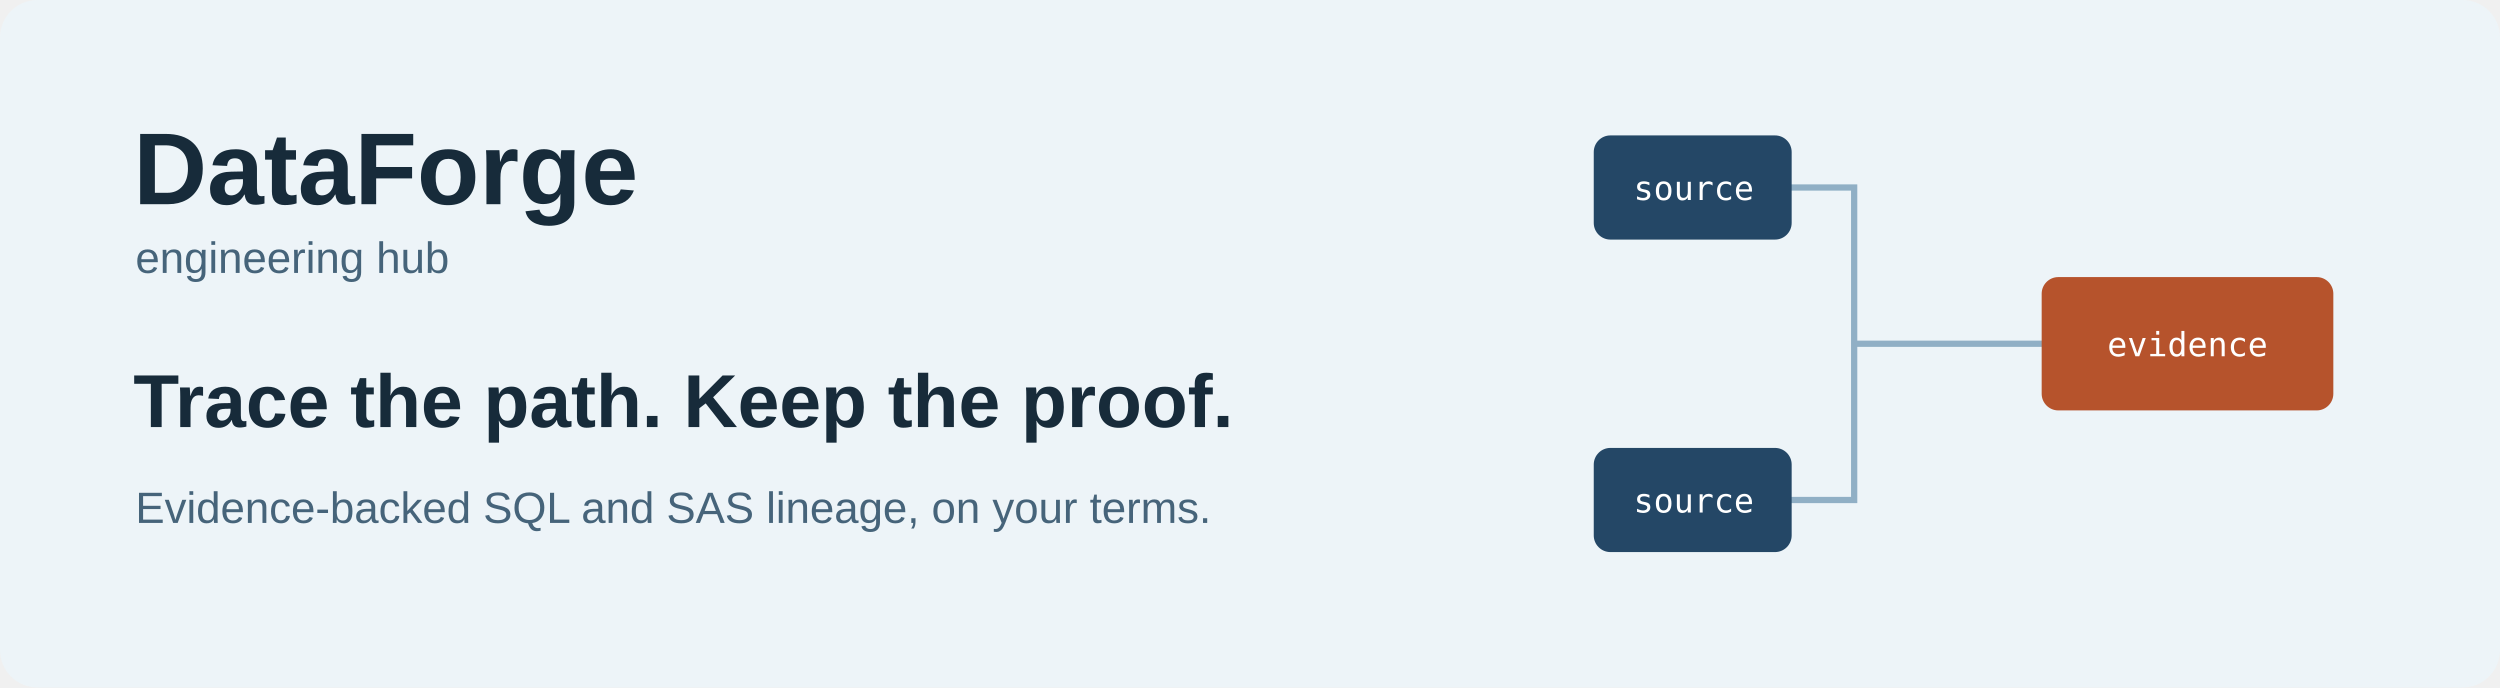
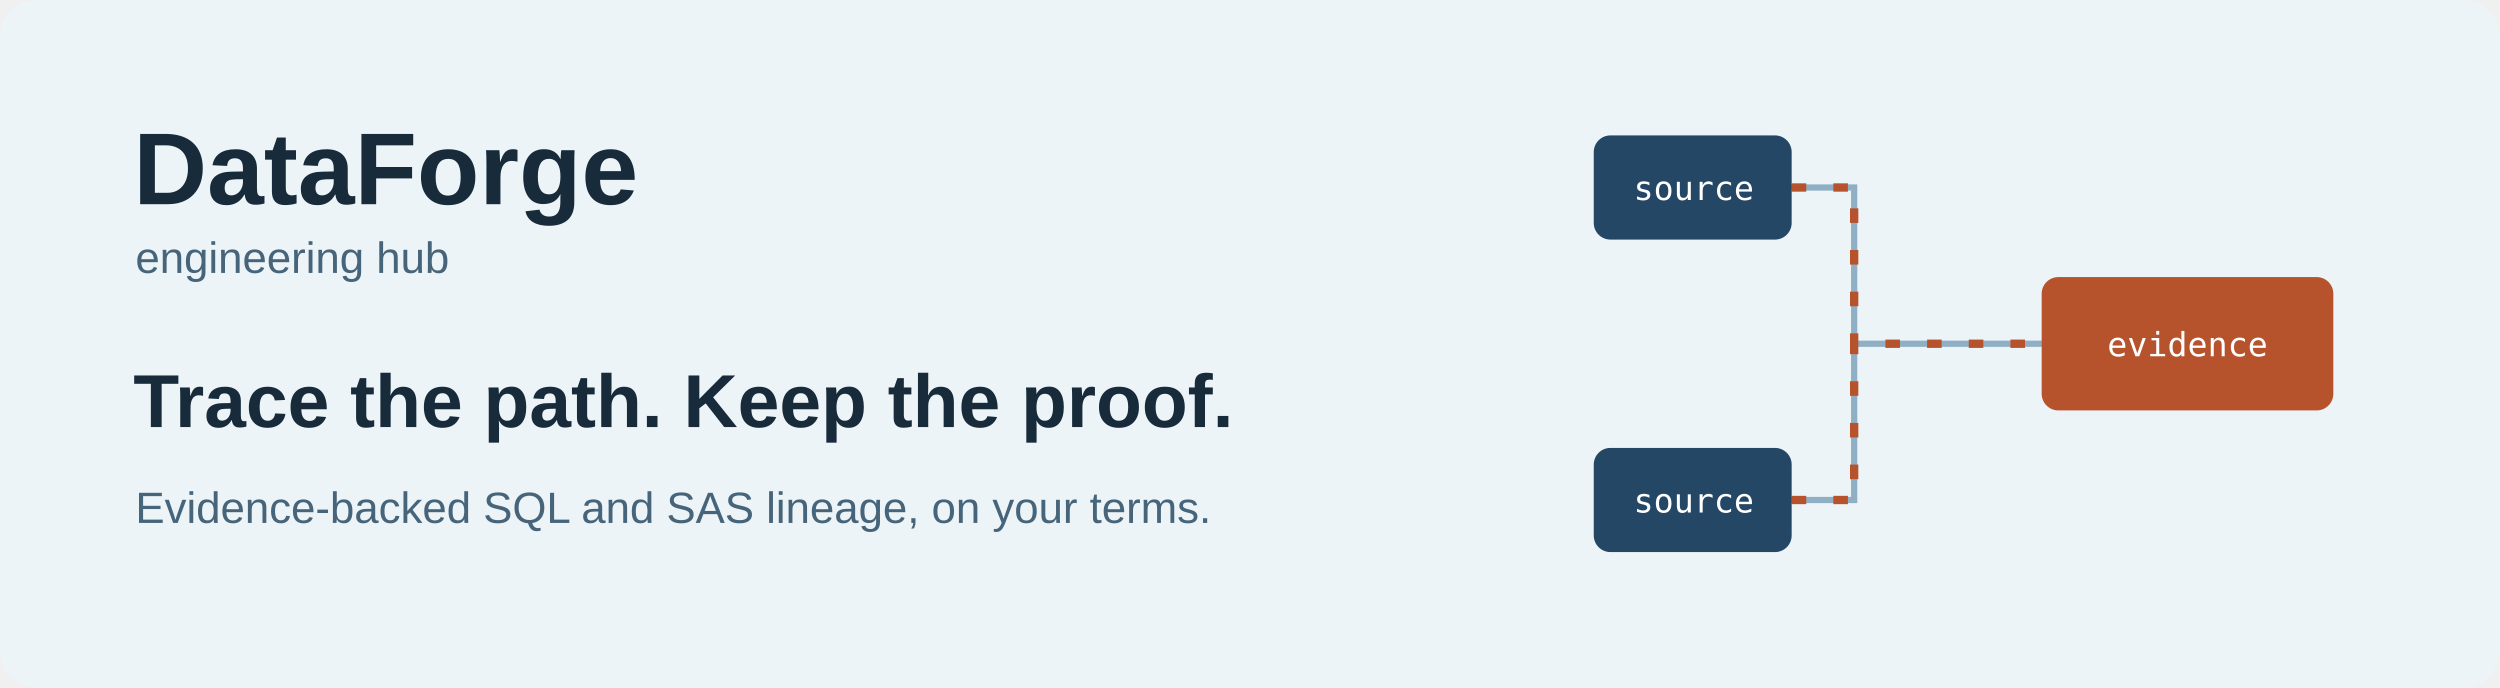
<svg xmlns="http://www.w3.org/2000/svg" width="1200" height="330" viewBox="0 0 1200 330" role="img" aria-labelledby="title desc">
+   <style>
+     .data-flow { stroke-dasharray: 7 13; animation: flow 3s linear infinite; }
+     @keyframes flow { to { stroke-dashoffset: -60; } }
+     @media (prefers-reduced-motion: reduce) { .data-flow { animation: none; } }
+   </style>
  <rect width="1200" height="330" rx="18" fill="#edf4f8" />
  <path d="M810 90h80v75h100m-180 75h80v-75" fill="none" stroke="#90afc5" stroke-width="3" />
+   <path class="data-flow" d="M860 90h30v75h90M860 240h30v-75h90" fill="none" stroke="#b6532c" stroke-width="4" />
  <rect x="765" y="65" width="95" height="50" rx="8" fill="#244766" />
  <rect x="765" y="215" width="95" height="50" rx="8" fill="#244766" />
  <rect x="980" y="133" width="140" height="64" rx="8" fill="#b6532c" />
  <g fill="#fff" font-family="monospace" font-size="16" text-anchor="middle">
    <text x="813" y="96">source</text>
    <text x="813" y="246">source</text>
    <text x="1050" y="171">evidence</text>
  </g>
  <g fill="#172b3a" font-family="Segoe UI,Arial,sans-serif">
    <text x="64" y="98" font-size="49" font-weight="700">DataForge</text>
    <text x="65" y="131" font-size="21" fill="#46647a">engineering hub</text>
    <text x="64" y="205" font-size="36" font-weight="650">Trace the path. Keep the proof.</text>
    <text x="65" y="251" font-size="21" fill="#46647a">Evidence-backed SQL and SAS lineage, on your terms.</text>
  </g>
</svg>
